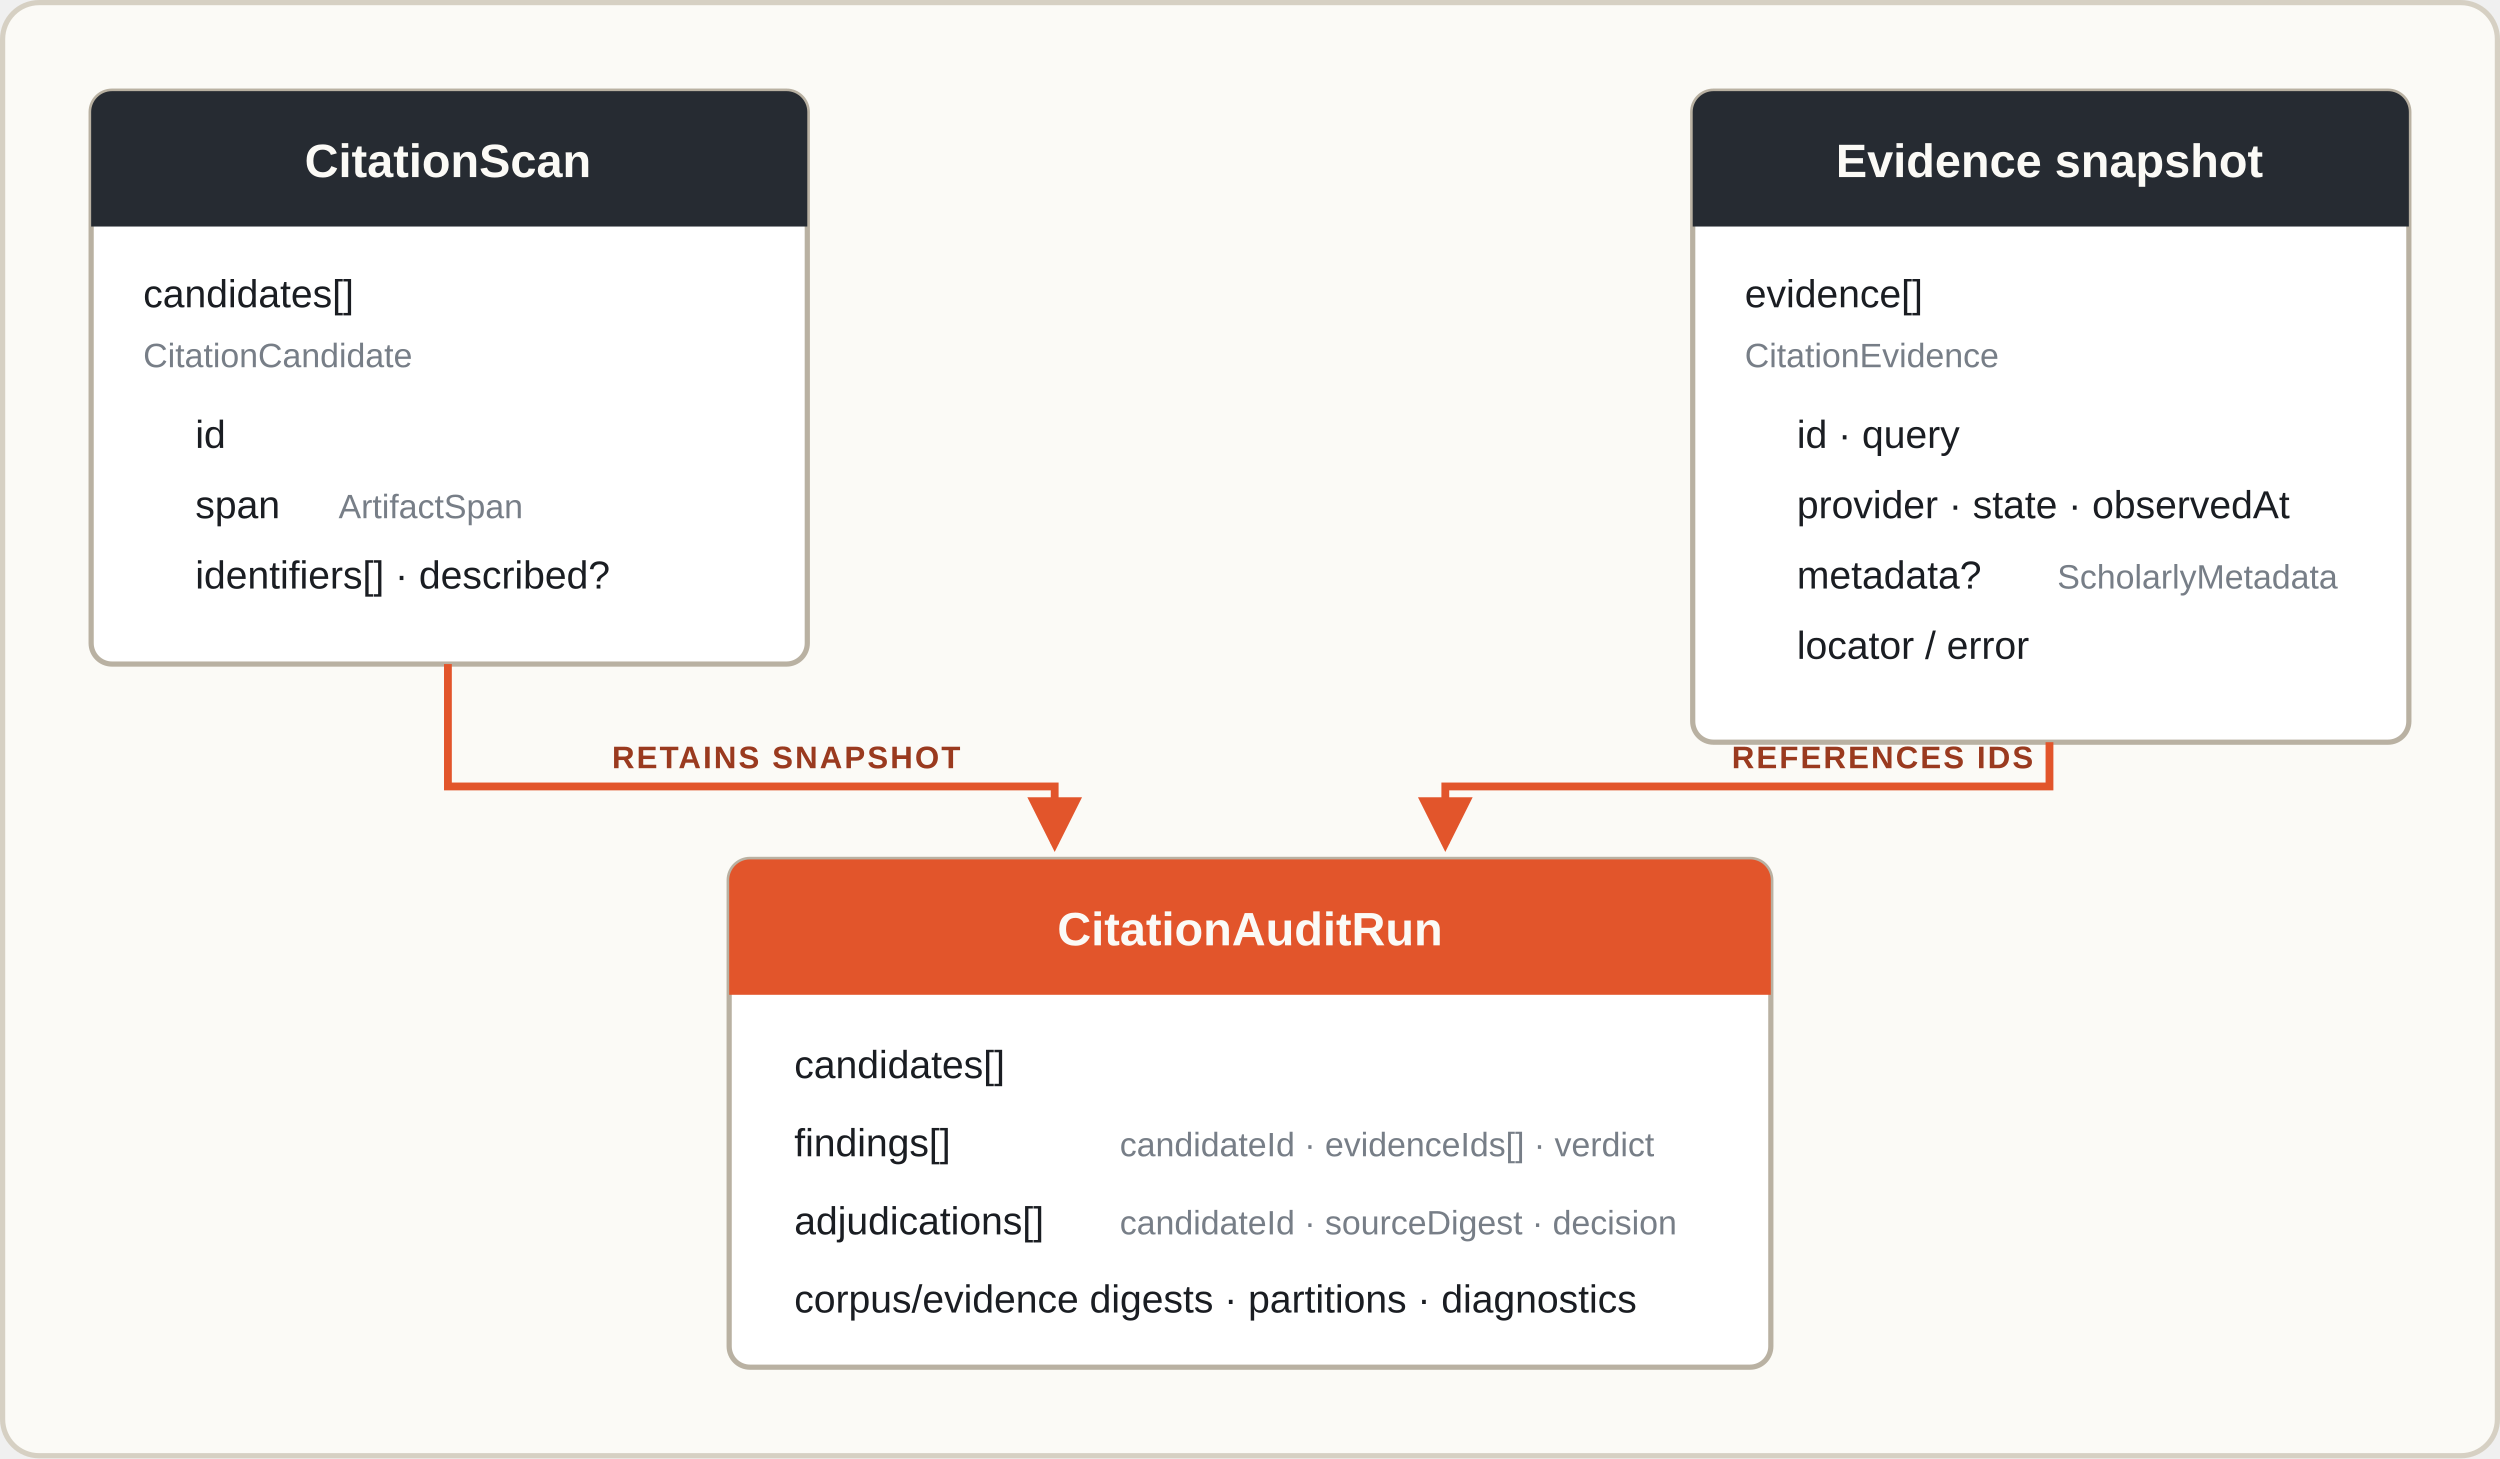
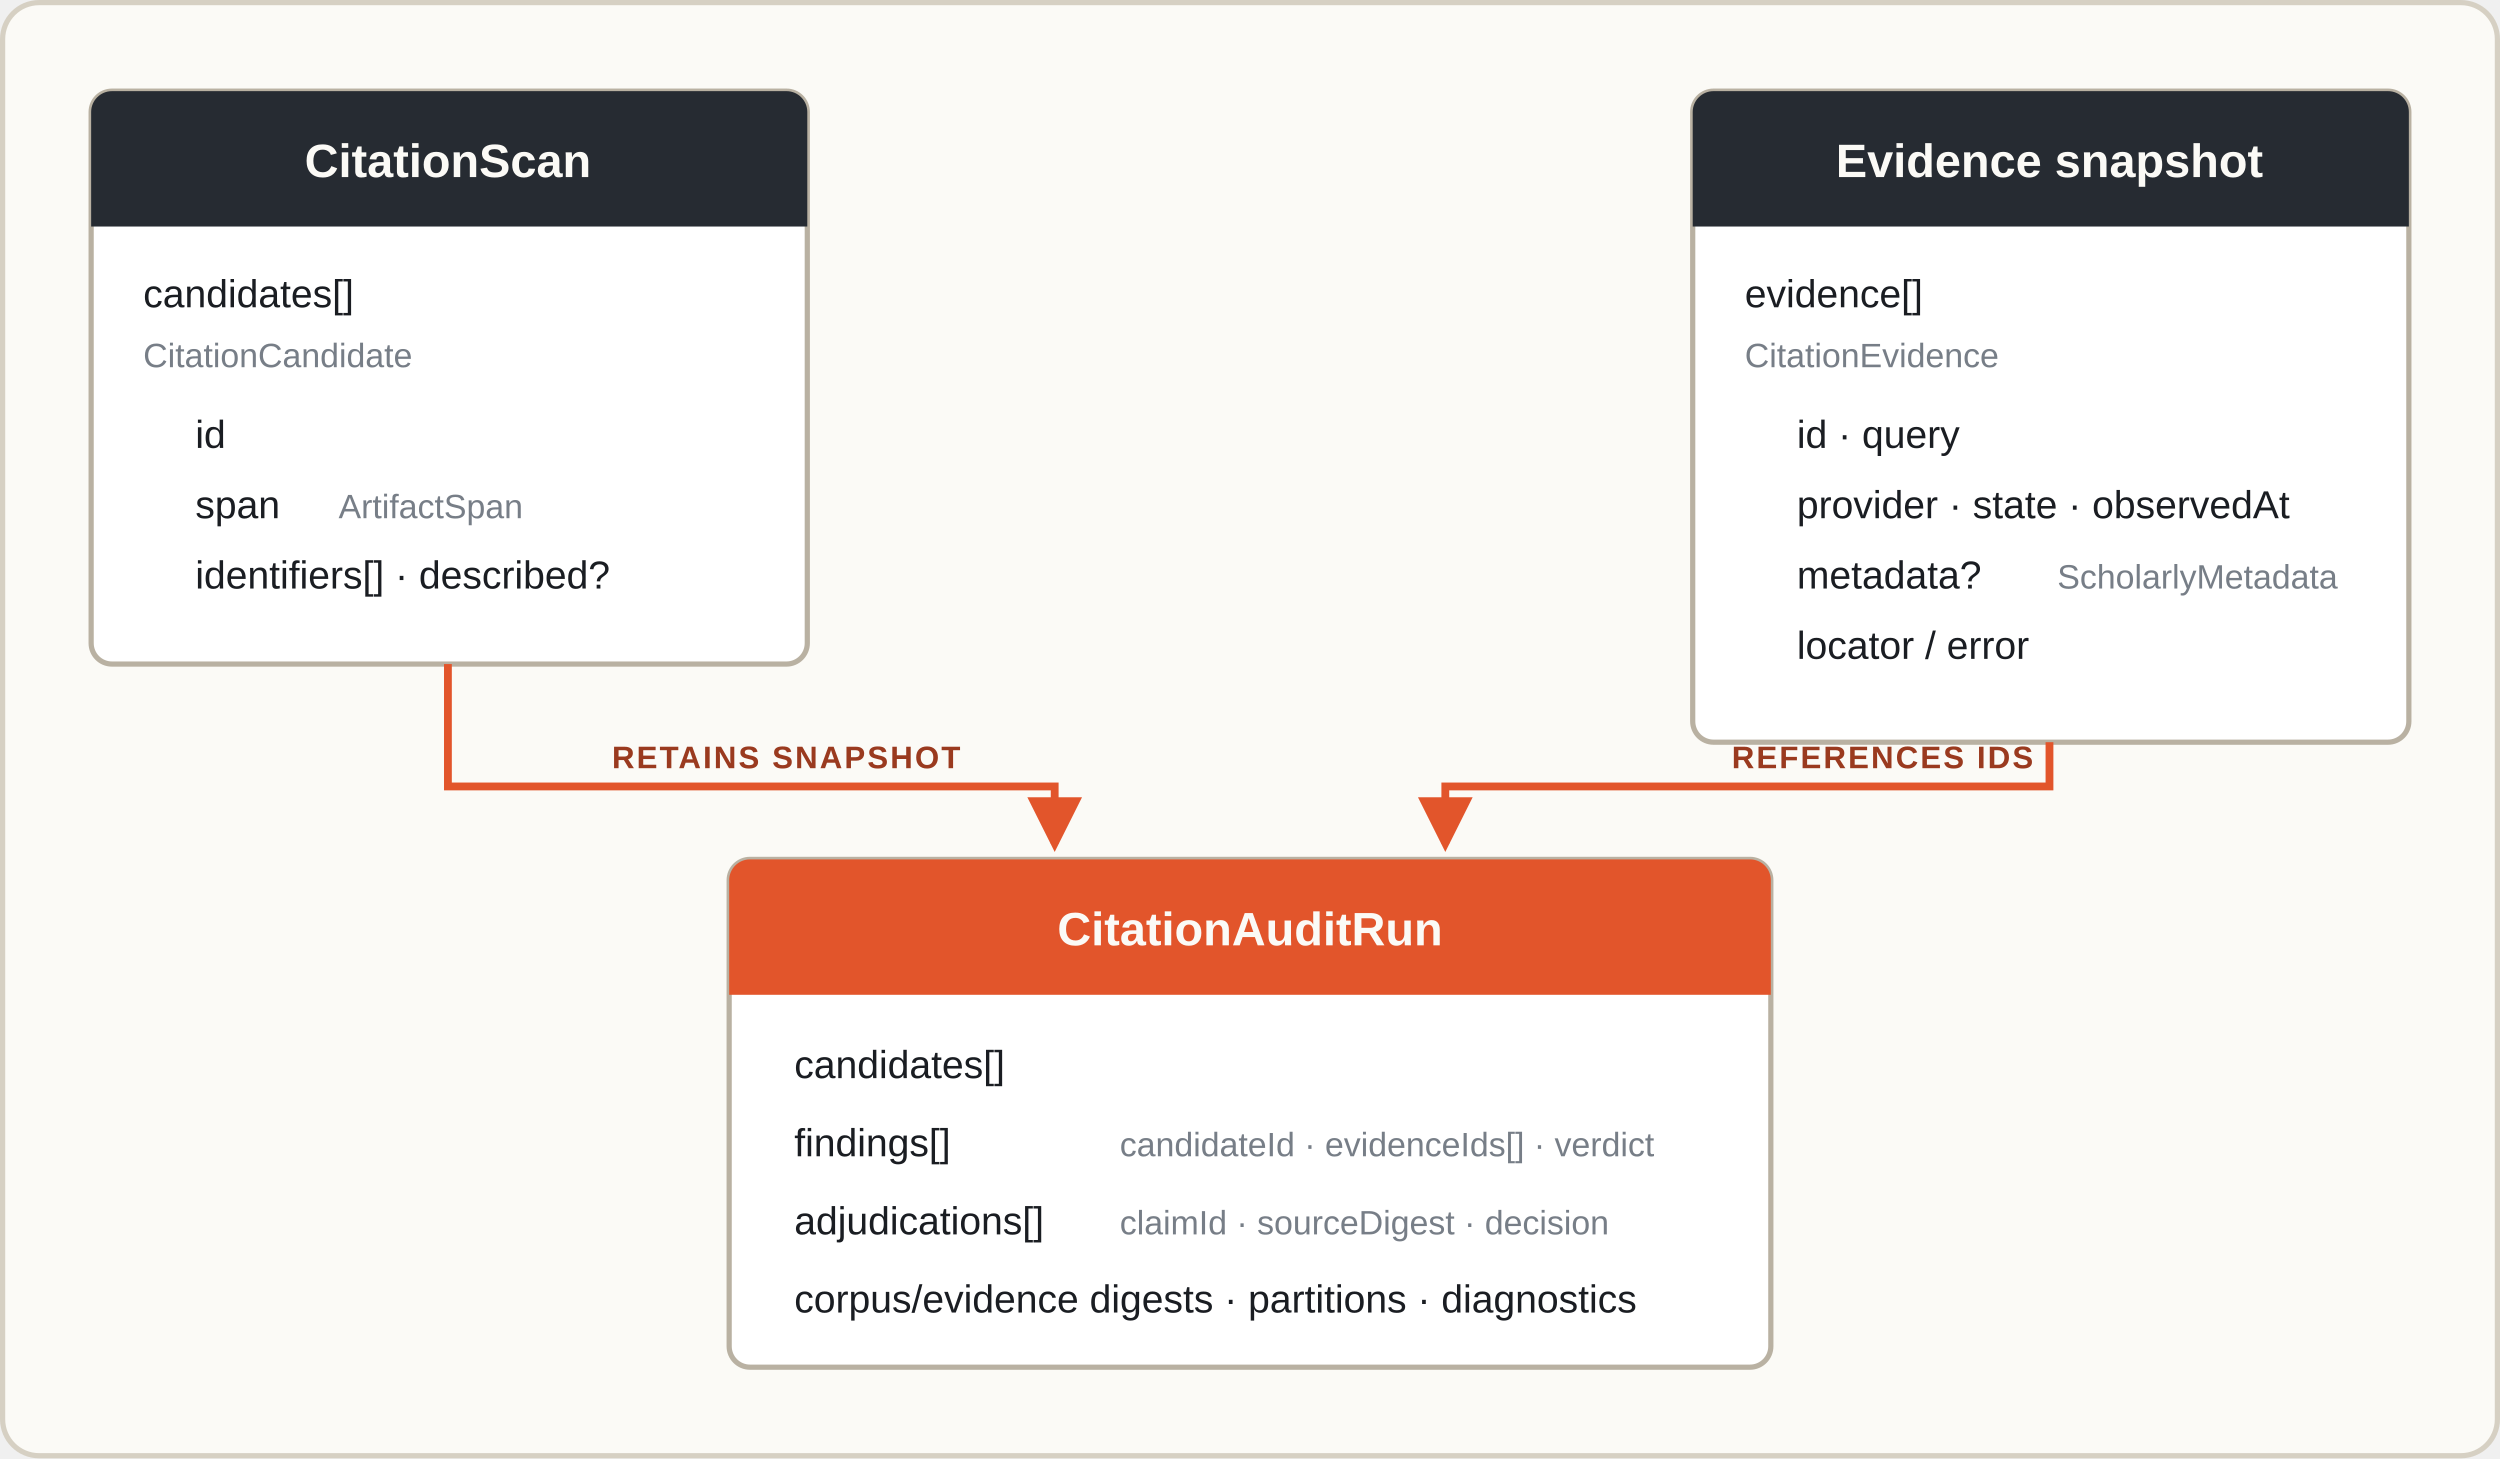
<svg xmlns="http://www.w3.org/2000/svg" viewBox="0 0 960 560" width="960" height="560" role="img" aria-labelledby="title desc">
  <defs>
    <marker id="arrow" viewBox="0 0 10 10" refX="8.5" refY="5" markerWidth="7" markerHeight="7" orient="auto">
      <path d="M 0 0 L 10 5 L 0 10 z" fill="#e2552b" />
    </marker>
    <style>
      .bg { fill: #fbfaf6; stroke: #d6d0c3; stroke-width: 2; }
      .card { fill: #ffffff; stroke: #b9b1a2; stroke-width: 2; }
      .head { fill: #262b32; }
      .head-accent { fill: #e2552b; }
      .title { fill: #fbfaf6; font: 700 18px Arial, sans-serif; }
      .field { fill: #1a1d22; font: 15px Arial, sans-serif; }
      .type { fill: #777e87; font: 13px Arial, sans-serif; }
      .edge { fill: none; stroke: #e2552b; stroke-width: 3; marker-end: url(#arrow); }
      .edge-label { fill: #9a3a1f; font: 700 12px Arial, sans-serif; letter-spacing: 0.8px; }
    </style>
  </defs>
  <rect class="bg" x="1" y="1" width="958" height="558" rx="14" />
  <rect class="card" x="35" y="35" width="275" height="220" rx="8" />
  <path class="head" d="M43 35h259a8 8 0 0 1 8 8v44H35V43a8 8 0 0 1 8-8z" />
  <text class="title" x="172" y="68" text-anchor="middle">CitationScan</text>
  <text class="field" x="55" y="118">candidates[]</text>
  <text class="type" x="55" y="141">CitationCandidate</text>
  <text class="field" x="75" y="172">id</text>
  <text class="field" x="75" y="199">span</text>
  <text class="type" x="130" y="199">ArtifactSpan</text>
  <text class="field" x="75" y="226">identifiers[] · described?</text>
  <rect class="card" x="650" y="35" width="275" height="250" rx="8" />
  <path class="head" d="M658 35h259a8 8 0 0 1 8 8v44H650V43a8 8 0 0 1 8-8z" />
  <text class="title" x="787" y="68" text-anchor="middle">Evidence snapshot</text>
  <text class="field" x="670" y="118">evidence[]</text>
  <text class="type" x="670" y="141">CitationEvidence</text>
  <text class="field" x="690" y="172">id · query</text>
  <text class="field" x="690" y="199">provider · state · observedAt</text>
  <text class="field" x="690" y="226">metadata?</text>
  <text class="type" x="790" y="226">ScholarlyMetadata</text>
  <text class="field" x="690" y="253">locator / error</text>
  <rect class="card" x="280" y="330" width="400" height="195" rx="8" />
  <path class="head-accent" d="M288 330h384a8 8 0 0 1 8 8v44H280v-44a8 8 0 0 1 8-8z" />
  <text class="title" x="480" y="363" text-anchor="middle">CitationAuditRun</text>
  <text class="field" x="305" y="414">candidates[]</text>
  <text class="field" x="305" y="444">findings[]</text>
  <text class="type" x="430" y="444">candidateId · evidenceIds[] · verdict</text>
  <text class="field" x="305" y="474">adjudications[]</text>
-   <text class="type" x="430" y="474">candidateId · sourceDigest · decision</text>
+   <text class="type" x="430" y="474">claimId · sourceDigest · decision</text>
  <text class="field" x="305" y="504">corpus/evidence digests · partitions · diagnostics</text>
  <path class="edge" d="M 172 255 V 302 H 405 V 324" />
  <text class="edge-label" x="235" y="295">RETAINS SNAPSHOT</text>
  <path class="edge" d="M 787 285 V 302 H 555 V 324" />
  <text class="edge-label" x="665" y="295">REFERENCES IDS</text>
</svg>
